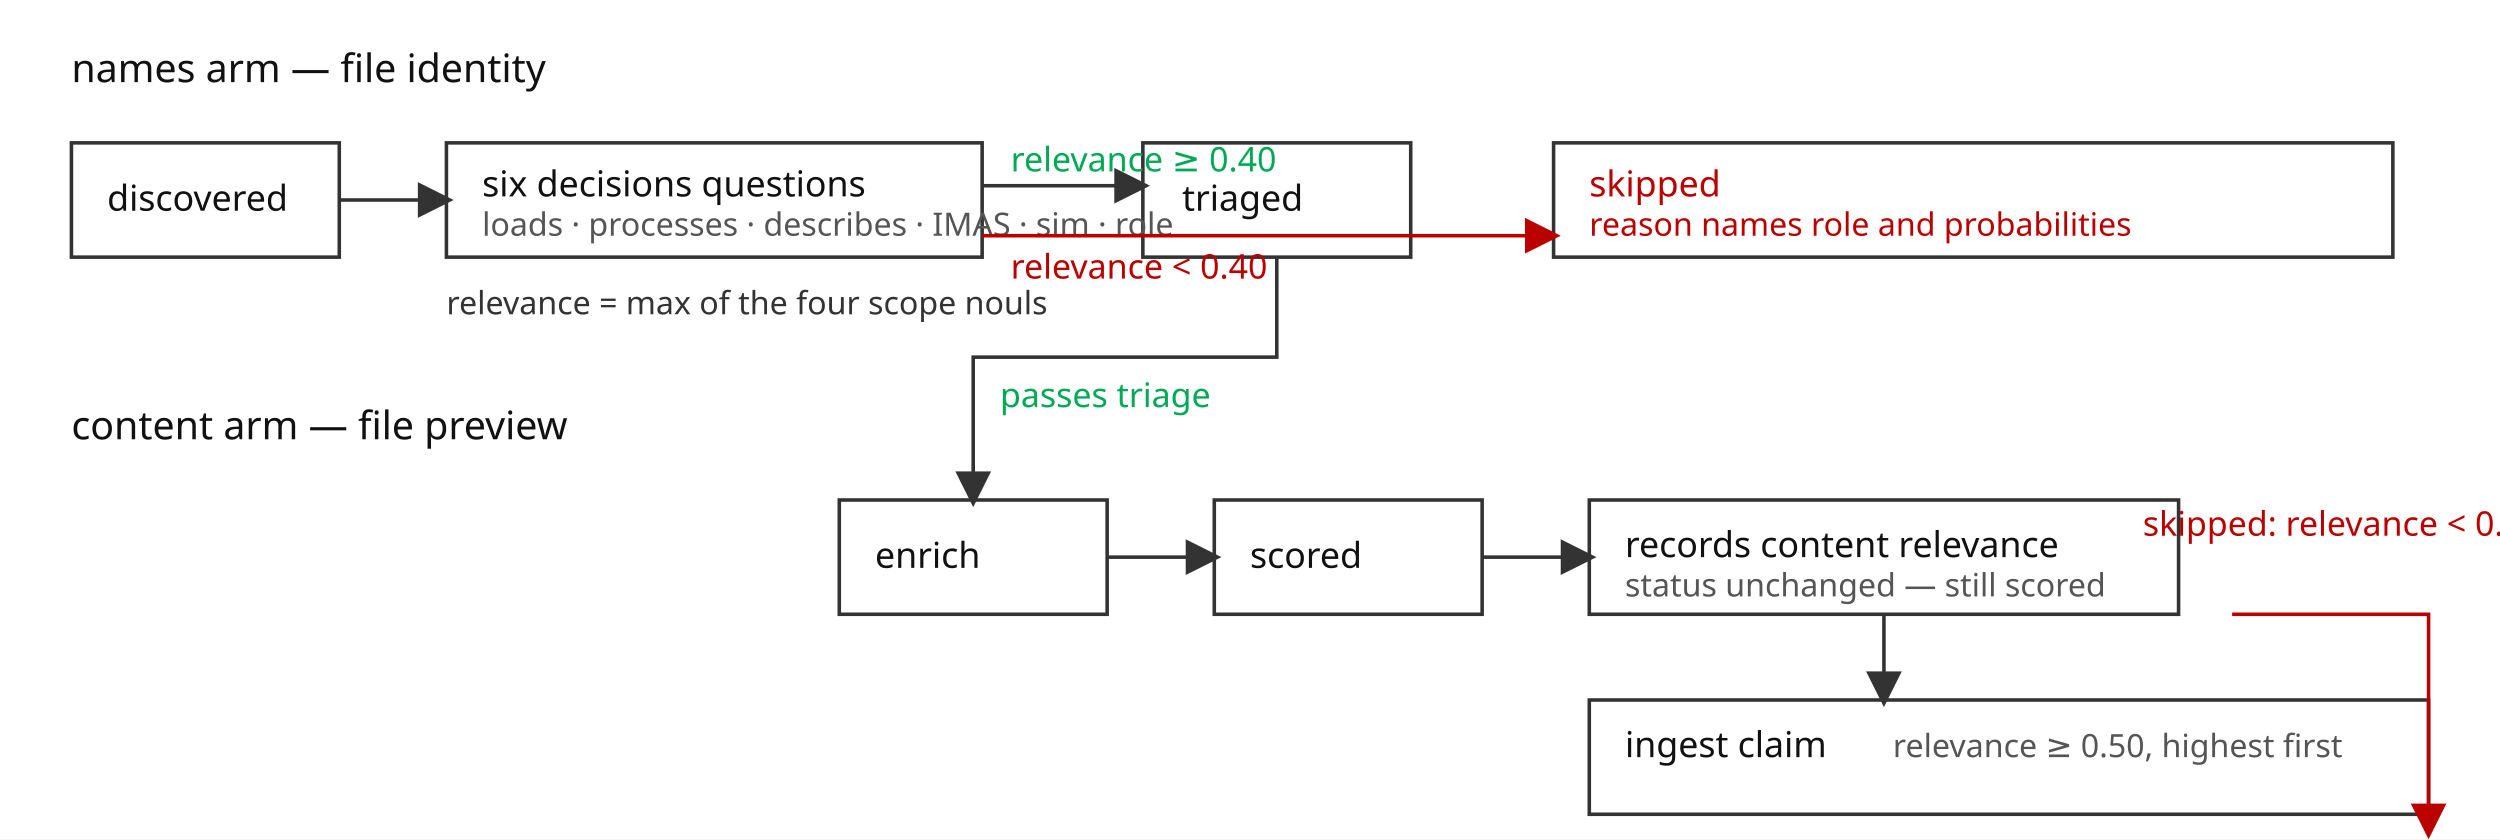
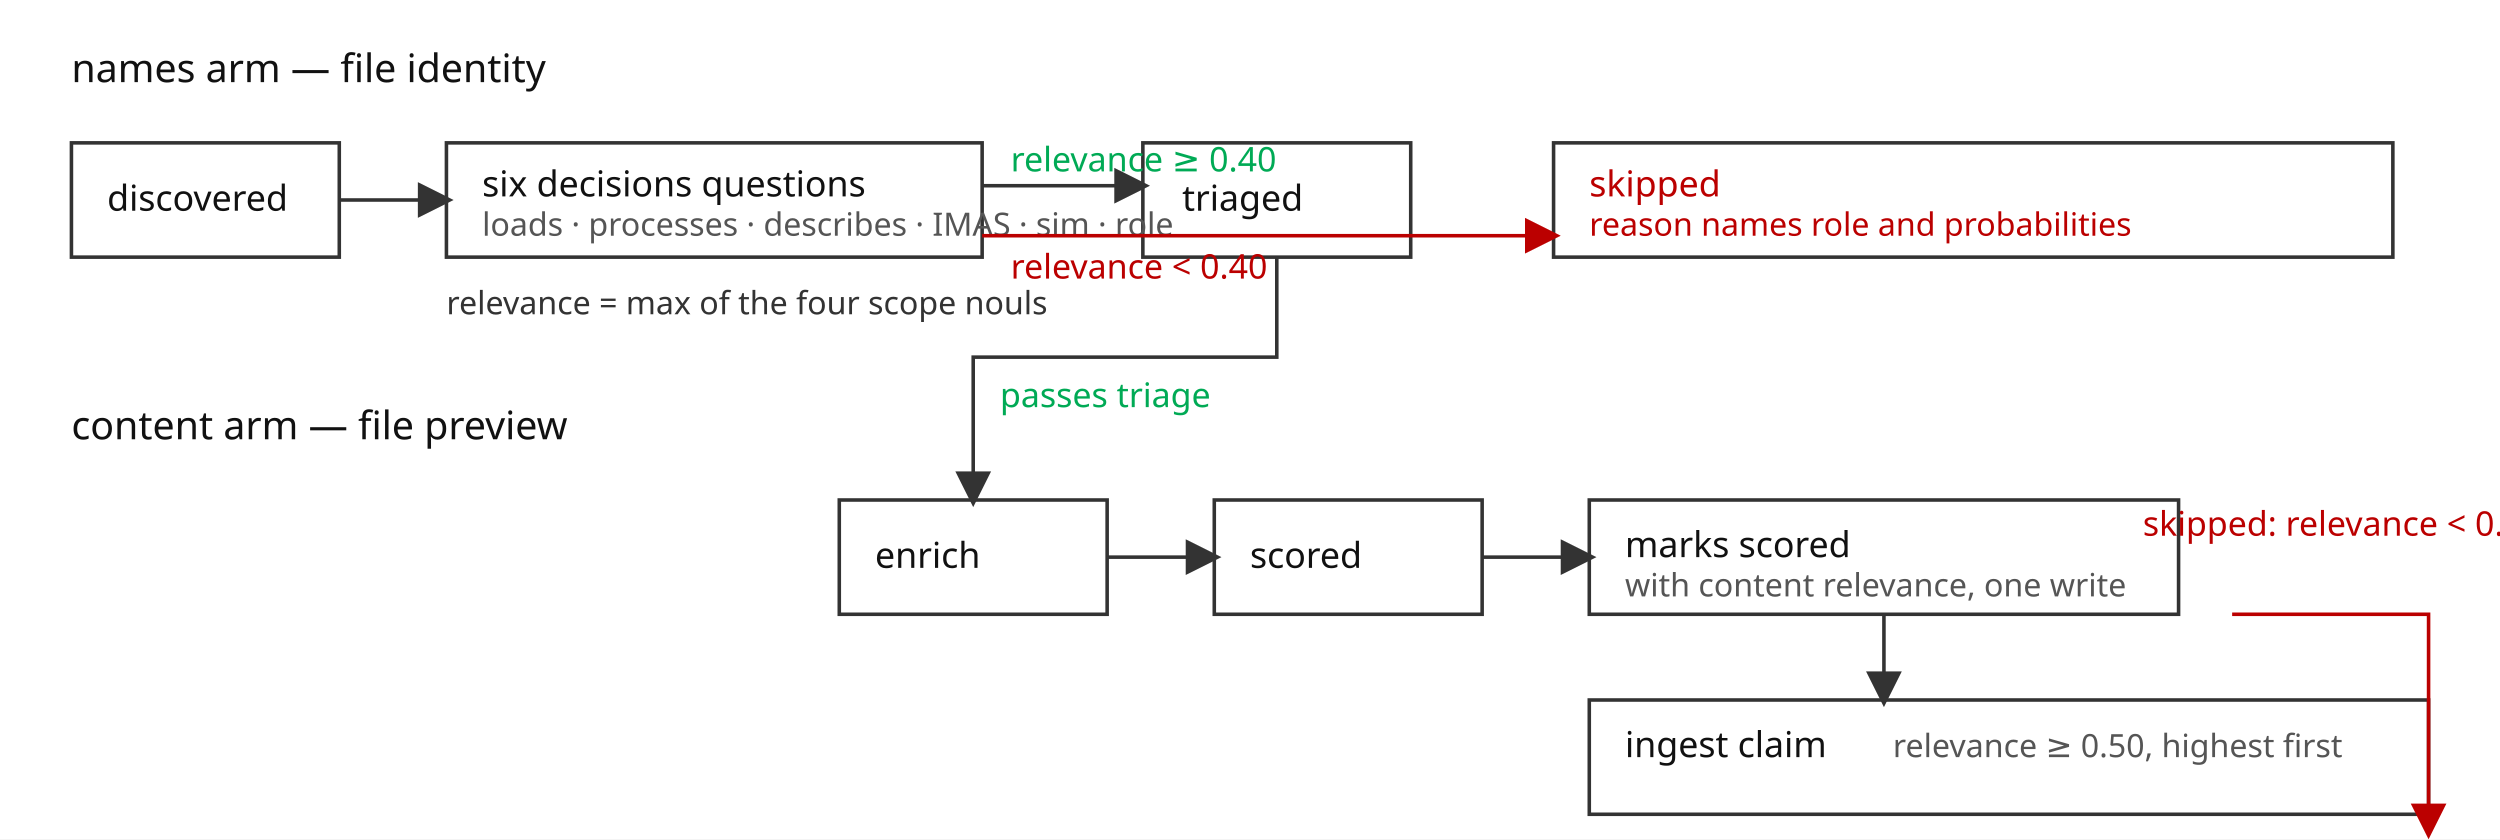
<svg xmlns="http://www.w3.org/2000/svg" width="1400" height="470" viewBox="0 0 1400 470" font-family="sans-serif">
  <rect x="0" y="0" width="1400" height="470" fill="white" />
  <g font-size="22" fill="#111">
    <text x="40" y="46">names arm — file identity</text>
  </g>
  <g fill="none" stroke="#333" stroke-width="2">
    <rect x="40" y="80" width="150" height="64" />
    <rect x="250" y="80" width="300" height="64" />
    <rect x="640" y="80" width="150" height="64" />
    <rect x="870" y="80" width="470" height="64" />
  </g>
  <g font-size="20" fill="#111">
    <text x="60" y="118">discovered</text>
    <text x="270" y="110">six decisions questions</text>
    <text x="270" y="132" fill="#555" font-size="18">loads · processes · describes · IMAS · sim · role</text>
    <text x="662" y="118">triaged</text>
    <text x="890" y="110" fill="#b00">skipped</text>
    <text x="890" y="132" fill="#b00" font-size="18">reason names role and probabilities</text>
  </g>
  <g fill="none" stroke="#333" stroke-width="2" marker-end="url(#a)">
    <path d="M190 112 L250 112" />
    <path d="M550 104 L640 104" />
  </g>
  <g fill="none" stroke="#b00" stroke-width="2" marker-end="url(#r)">
    <path d="M550 132 L870 132" />
  </g>
  <text x="566" y="96" font-size="19" fill="#0a5">relevance ≥ 0.40</text>
  <text x="566" y="156" font-size="19" fill="#b00">relevance &lt; 0.40</text>
  <text x="250" y="176" font-size="18" fill="#333">relevance = max of the four scope nouls</text>
  <g font-size="22" fill="#111">
    <text x="40" y="246">content arm — file preview</text>
  </g>
  <g fill="none" stroke="#333" stroke-width="2">
    <rect x="470" y="280" width="150" height="64" />
    <rect x="680" y="280" width="150" height="64" />
    <rect x="890" y="280" width="330" height="64" />
    <rect x="890" y="392" width="470" height="64" />
  </g>
  <g fill="none" stroke="#333" stroke-width="2" marker-end="url(#a)">
    <path d="M620 312 L680 312" />
    <path d="M830 312 L890 312" />
  </g>
  <g font-size="20" fill="#111">
    <text x="490" y="318">enrich</text>
    <text x="700" y="318">scored</text>
-     <text x="910" y="312">records content relevance</text>
-     <text x="910" y="334" fill="#555" font-size="18">status unchanged — still scored</text>
+     <text x="910" y="312">marks scored</text>
+     <text x="910" y="334" fill="#555" font-size="18">with content relevance, one write</text>
    <text x="910" y="424">ingest claim</text>
    <text x="1060" y="424" fill="#555" font-size="18">relevance ≥ 0.50, highest first</text>
  </g>
  <path d="M715 144 L715 200 L545 200 L545 280" fill="none" stroke="#333" stroke-width="2" marker-end="url(#a)" />
  <text x="560" y="228" font-size="19" fill="#0a5">passes triage</text>
  <path d="M1055 344 L1055 392" fill="none" stroke="#333" stroke-width="2" marker-end="url(#a)" />
  <g fill="none" stroke="#b00" stroke-width="2" marker-end="url(#r)">
    <path d="M1250 344 L1360 344 L1360 466" />
  </g>
  <text x="1200" y="300" font-size="19" fill="#b00">skipped: relevance &lt; 0.50</text>
  <defs>
    <marker id="a" markerWidth="10" markerHeight="10" refX="8" refY="5" orient="auto">
      <path d="M0 0 L10 5 L0 10 z" fill="#333" />
    </marker>
    <marker id="r" markerWidth="10" markerHeight="10" refX="8" refY="5" orient="auto">
      <path d="M0 0 L10 5 L0 10 z" fill="#b00" />
    </marker>
  </defs>
</svg>
